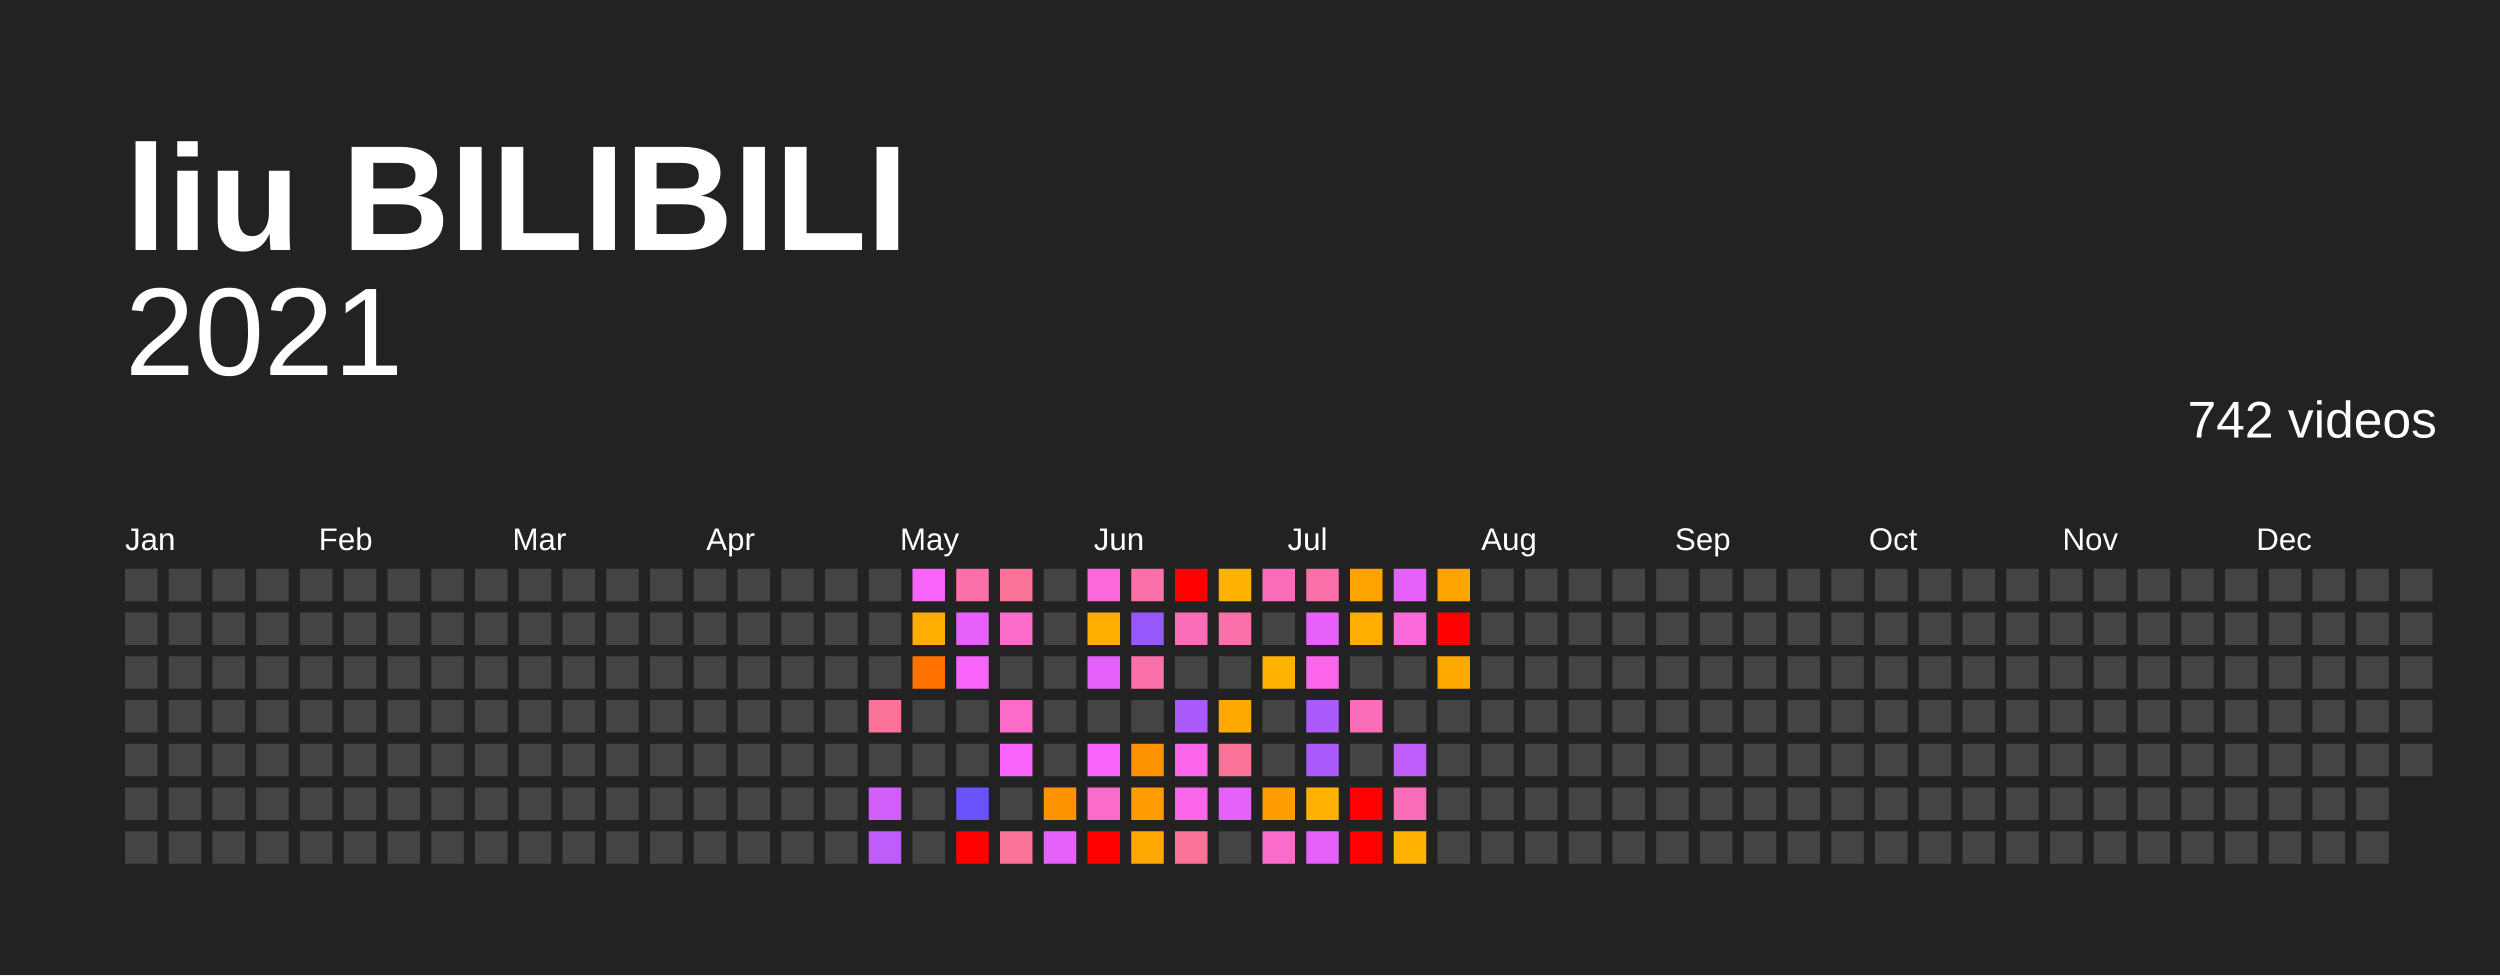
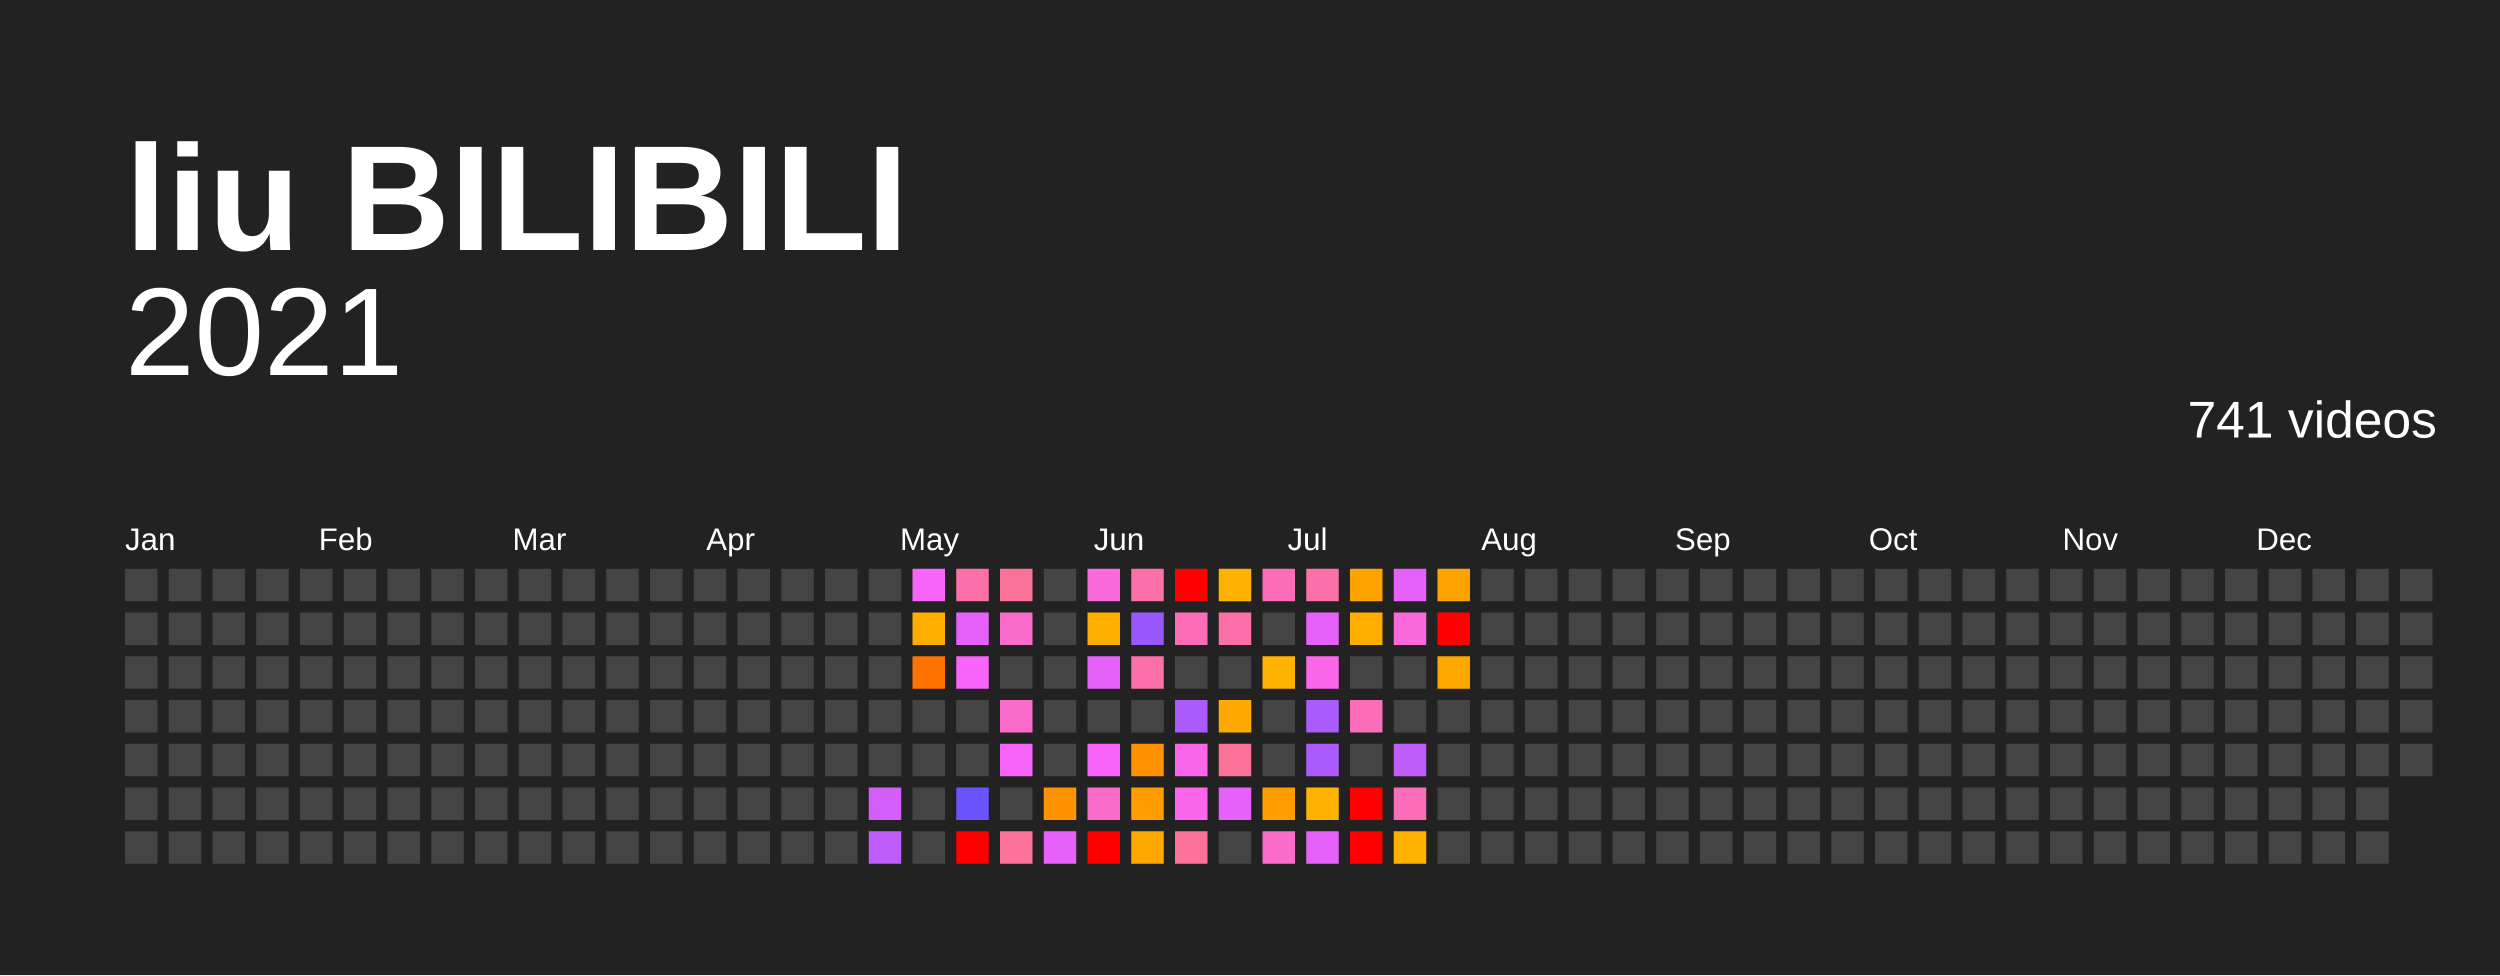
<svg xmlns="http://www.w3.org/2000/svg" baseProfile="full" height="78mm" version="1.1" viewBox="0,0,200,78" width="200mm">
  <defs />
  <rect fill="#222222" height="78" width="200" x="0" y="0" />
  <text fill="#FFFFFF" style="font-size:12px; font-family:Arial; font-weight:bold;" x="10" y="20">liu BILIBILI</text>
  <text alignment-baseline="hanging" fill="#FFFFFF" style="font-size:10.0px; font-family:Arial;" x="10" y="30">2021</text>
-   <text alignment-baseline="hanging" fill="#FFFFFF" style="font-size:4.125px; font-family:Arial;" x="175" y="35">742 videos</text>
+   <text alignment-baseline="hanging" fill="#FFFFFF" style="font-size:4.125px; font-family:Arial;" x="175" y="35">741 videos</text>
  <text fill="#FFFFFF" style="font-size:2.5px; font-family:Arial" x="10.0" y="44">Jan</text>
  <text fill="#FFFFFF" style="font-size:2.5px; font-family:Arial" x="25.5" y="44">Feb</text>
  <text fill="#FFFFFF" style="font-size:2.5px; font-family:Arial" x="41.0" y="44">Mar</text>
  <text fill="#FFFFFF" style="font-size:2.5px; font-family:Arial" x="56.5" y="44">Apr</text>
  <text fill="#FFFFFF" style="font-size:2.5px; font-family:Arial" x="72.0" y="44">May</text>
  <text fill="#FFFFFF" style="font-size:2.5px; font-family:Arial" x="87.5" y="44">Jun</text>
  <text fill="#FFFFFF" style="font-size:2.5px; font-family:Arial" x="103.0" y="44">Jul</text>
  <text fill="#FFFFFF" style="font-size:2.5px; font-family:Arial" x="118.5" y="44">Aug</text>
  <text fill="#FFFFFF" style="font-size:2.5px; font-family:Arial" x="134.0" y="44">Sep</text>
  <text fill="#FFFFFF" style="font-size:2.5px; font-family:Arial" x="149.5" y="44">Oct</text>
  <text fill="#FFFFFF" style="font-size:2.5px; font-family:Arial" x="165.0" y="44">Nov</text>
  <text fill="#FFFFFF" style="font-size:2.5px; font-family:Arial" x="180.5" y="44">Dec</text>
  <rect fill="#444444" height="2.6" width="2.6" x="10.0" y="45.5" />
  <rect fill="#444444" height="2.6" width="2.6" x="10.0" y="49.0" />
  <rect fill="#444444" height="2.6" width="2.6" x="10.0" y="52.5" />
  <rect fill="#444444" height="2.6" width="2.6" x="10.0" y="56.0" />
  <rect fill="#444444" height="2.6" width="2.6" x="10.0" y="59.5" />
  <rect fill="#444444" height="2.6" width="2.6" x="10.0" y="63.0" />
  <rect fill="#444444" height="2.6" width="2.6" x="10.0" y="66.5" />
  <rect fill="#444444" height="2.6" width="2.6" x="13.5" y="45.5" />
  <rect fill="#444444" height="2.6" width="2.6" x="13.5" y="49.0" />
  <rect fill="#444444" height="2.6" width="2.6" x="13.5" y="52.5" />
  <rect fill="#444444" height="2.6" width="2.6" x="13.5" y="56.0" />
  <rect fill="#444444" height="2.6" width="2.6" x="13.5" y="59.5" />
  <rect fill="#444444" height="2.6" width="2.6" x="13.5" y="63.0" />
  <rect fill="#444444" height="2.6" width="2.6" x="13.5" y="66.5" />
  <rect fill="#444444" height="2.6" width="2.6" x="17.0" y="45.5" />
  <rect fill="#444444" height="2.6" width="2.6" x="17.0" y="49.0" />
  <rect fill="#444444" height="2.6" width="2.6" x="17.0" y="52.5" />
  <rect fill="#444444" height="2.6" width="2.6" x="17.0" y="56.0" />
  <rect fill="#444444" height="2.6" width="2.6" x="17.0" y="59.5" />
  <rect fill="#444444" height="2.6" width="2.6" x="17.0" y="63.0" />
  <rect fill="#444444" height="2.6" width="2.6" x="17.0" y="66.5" />
  <rect fill="#444444" height="2.6" width="2.6" x="20.5" y="45.5" />
  <rect fill="#444444" height="2.6" width="2.6" x="20.5" y="49.0" />
  <rect fill="#444444" height="2.6" width="2.6" x="20.5" y="52.5" />
  <rect fill="#444444" height="2.6" width="2.6" x="20.5" y="56.0" />
  <rect fill="#444444" height="2.6" width="2.6" x="20.5" y="59.5" />
  <rect fill="#444444" height="2.6" width="2.6" x="20.5" y="63.0" />
  <rect fill="#444444" height="2.6" width="2.6" x="20.5" y="66.5" />
  <rect fill="#444444" height="2.6" width="2.6" x="24.0" y="45.5" />
  <rect fill="#444444" height="2.6" width="2.6" x="24.0" y="49.0" />
  <rect fill="#444444" height="2.6" width="2.6" x="24.0" y="52.5" />
  <rect fill="#444444" height="2.6" width="2.6" x="24.0" y="56.0" />
  <rect fill="#444444" height="2.6" width="2.6" x="24.0" y="59.5" />
  <rect fill="#444444" height="2.6" width="2.6" x="24.0" y="63.0" />
  <rect fill="#444444" height="2.6" width="2.6" x="24.0" y="66.5" />
  <rect fill="#444444" height="2.6" width="2.6" x="27.5" y="45.5" />
  <rect fill="#444444" height="2.6" width="2.6" x="27.5" y="49.0" />
  <rect fill="#444444" height="2.6" width="2.6" x="27.5" y="52.5" />
  <rect fill="#444444" height="2.6" width="2.6" x="27.5" y="56.0" />
  <rect fill="#444444" height="2.6" width="2.6" x="27.5" y="59.5" />
  <rect fill="#444444" height="2.6" width="2.6" x="27.5" y="63.0" />
  <rect fill="#444444" height="2.6" width="2.6" x="27.5" y="66.5" />
  <rect fill="#444444" height="2.6" width="2.6" x="31.0" y="45.5" />
  <rect fill="#444444" height="2.6" width="2.6" x="31.0" y="49.0" />
  <rect fill="#444444" height="2.6" width="2.6" x="31.0" y="52.5" />
  <rect fill="#444444" height="2.6" width="2.6" x="31.0" y="56.0" />
  <rect fill="#444444" height="2.6" width="2.6" x="31.0" y="59.5" />
  <rect fill="#444444" height="2.6" width="2.6" x="31.0" y="63.0" />
  <rect fill="#444444" height="2.6" width="2.6" x="31.0" y="66.5" />
  <rect fill="#444444" height="2.6" width="2.6" x="34.5" y="45.5" />
  <rect fill="#444444" height="2.6" width="2.6" x="34.5" y="49.0" />
  <rect fill="#444444" height="2.6" width="2.6" x="34.5" y="52.5" />
  <rect fill="#444444" height="2.6" width="2.6" x="34.5" y="56.0" />
  <rect fill="#444444" height="2.6" width="2.6" x="34.5" y="59.5" />
  <rect fill="#444444" height="2.6" width="2.6" x="34.5" y="63.0" />
  <rect fill="#444444" height="2.6" width="2.6" x="34.5" y="66.5" />
  <rect fill="#444444" height="2.6" width="2.6" x="38.0" y="45.5" />
  <rect fill="#444444" height="2.6" width="2.6" x="38.0" y="49.0" />
  <rect fill="#444444" height="2.6" width="2.6" x="38.0" y="52.5" />
  <rect fill="#444444" height="2.6" width="2.6" x="38.0" y="56.0" />
  <rect fill="#444444" height="2.6" width="2.6" x="38.0" y="59.5" />
  <rect fill="#444444" height="2.6" width="2.6" x="38.0" y="63.0" />
  <rect fill="#444444" height="2.6" width="2.6" x="38.0" y="66.5" />
  <rect fill="#444444" height="2.6" width="2.6" x="41.5" y="45.5" />
  <rect fill="#444444" height="2.6" width="2.6" x="41.5" y="49.0" />
  <rect fill="#444444" height="2.6" width="2.6" x="41.5" y="52.5" />
  <rect fill="#444444" height="2.6" width="2.6" x="41.5" y="56.0" />
  <rect fill="#444444" height="2.6" width="2.6" x="41.5" y="59.5" />
  <rect fill="#444444" height="2.6" width="2.6" x="41.5" y="63.0" />
  <rect fill="#444444" height="2.6" width="2.6" x="41.5" y="66.5" />
  <rect fill="#444444" height="2.6" width="2.6" x="45.0" y="45.5" />
  <rect fill="#444444" height="2.6" width="2.6" x="45.0" y="49.0" />
  <rect fill="#444444" height="2.6" width="2.6" x="45.0" y="52.5" />
  <rect fill="#444444" height="2.6" width="2.6" x="45.0" y="56.0" />
  <rect fill="#444444" height="2.6" width="2.6" x="45.0" y="59.5" />
  <rect fill="#444444" height="2.6" width="2.6" x="45.0" y="63.0" />
  <rect fill="#444444" height="2.6" width="2.6" x="45.0" y="66.5" />
  <rect fill="#444444" height="2.6" width="2.6" x="48.5" y="45.5" />
  <rect fill="#444444" height="2.6" width="2.6" x="48.5" y="49.0" />
  <rect fill="#444444" height="2.6" width="2.6" x="48.5" y="52.5" />
  <rect fill="#444444" height="2.6" width="2.6" x="48.5" y="56.0" />
  <rect fill="#444444" height="2.6" width="2.6" x="48.5" y="59.5" />
  <rect fill="#444444" height="2.6" width="2.6" x="48.5" y="63.0" />
  <rect fill="#444444" height="2.6" width="2.6" x="48.5" y="66.5" />
  <rect fill="#444444" height="2.6" width="2.6" x="52.0" y="45.5" />
  <rect fill="#444444" height="2.6" width="2.6" x="52.0" y="49.0" />
  <rect fill="#444444" height="2.6" width="2.6" x="52.0" y="52.5" />
  <rect fill="#444444" height="2.6" width="2.6" x="52.0" y="56.0" />
  <rect fill="#444444" height="2.6" width="2.6" x="52.0" y="59.5" />
  <rect fill="#444444" height="2.6" width="2.6" x="52.0" y="63.0" />
  <rect fill="#444444" height="2.6" width="2.6" x="52.0" y="66.5" />
  <rect fill="#444444" height="2.6" width="2.6" x="55.5" y="45.5" />
  <rect fill="#444444" height="2.6" width="2.6" x="55.5" y="49.0" />
  <rect fill="#444444" height="2.6" width="2.6" x="55.5" y="52.5" />
  <rect fill="#444444" height="2.6" width="2.6" x="55.5" y="56.0" />
  <rect fill="#444444" height="2.6" width="2.6" x="55.5" y="59.5" />
  <rect fill="#444444" height="2.6" width="2.6" x="55.5" y="63.0" />
  <rect fill="#444444" height="2.6" width="2.6" x="55.5" y="66.5" />
  <rect fill="#444444" height="2.6" width="2.6" x="59.0" y="45.5" />
  <rect fill="#444444" height="2.6" width="2.6" x="59.0" y="49.0" />
  <rect fill="#444444" height="2.6" width="2.6" x="59.0" y="52.5" />
  <rect fill="#444444" height="2.6" width="2.6" x="59.0" y="56.0" />
  <rect fill="#444444" height="2.6" width="2.6" x="59.0" y="59.5" />
  <rect fill="#444444" height="2.6" width="2.6" x="59.0" y="63.0" />
  <rect fill="#444444" height="2.6" width="2.6" x="59.0" y="66.5" />
  <rect fill="#444444" height="2.6" width="2.6" x="62.5" y="45.5" />
  <rect fill="#444444" height="2.6" width="2.6" x="62.5" y="49.0" />
  <rect fill="#444444" height="2.6" width="2.6" x="62.5" y="52.5" />
  <rect fill="#444444" height="2.6" width="2.6" x="62.5" y="56.0" />
  <rect fill="#444444" height="2.6" width="2.6" x="62.5" y="59.5" />
  <rect fill="#444444" height="2.6" width="2.6" x="62.5" y="63.0" />
  <rect fill="#444444" height="2.6" width="2.6" x="62.5" y="66.5" />
  <rect fill="#444444" height="2.6" width="2.6" x="66.0" y="45.5" />
  <rect fill="#444444" height="2.6" width="2.6" x="66.0" y="49.0" />
  <rect fill="#444444" height="2.6" width="2.6" x="66.0" y="52.5" />
  <rect fill="#444444" height="2.6" width="2.6" x="66.0" y="56.0" />
  <rect fill="#444444" height="2.6" width="2.6" x="66.0" y="59.5" />
  <rect fill="#444444" height="2.6" width="2.6" x="66.0" y="63.0" />
  <rect fill="#444444" height="2.6" width="2.6" x="66.0" y="66.5" />
  <rect fill="#444444" height="2.6" width="2.6" x="69.5" y="45.5" />
  <rect fill="#444444" height="2.6" width="2.6" x="69.5" y="49.0" />
  <rect fill="#444444" height="2.6" width="2.6" x="69.5" y="52.5" />
-   <rect fill="#fb7299" height="2.6" width="2.6" x="69.5" y="56.0" />
+   <rect fill="#444444" height="2.6" width="2.6" x="69.5" y="56.0" />
  <rect fill="#444444" height="2.6" width="2.6" x="69.5" y="59.5" />
  <rect fill="#d35ffb" height="2.6" width="2.6" x="69.5" y="63.0" />
  <rect fill="#bf5dfb" height="2.6" width="2.6" x="69.5" y="66.5" />
  <rect fill="#f964fb" height="2.6" width="2.6" x="73.0" y="45.5" />
  <rect fill="#ffae00" height="2.6" width="2.6" x="73.0" y="49.0" />
  <rect fill="#ff7200" height="2.6" width="2.6" x="73.0" y="52.5" />
  <rect fill="#444444" height="2.6" width="2.6" x="73.0" y="56.0" />
  <rect fill="#444444" height="2.6" width="2.6" x="73.0" y="59.5" />
  <rect fill="#444444" height="2.6" width="2.6" x="73.0" y="63.0" />
  <rect fill="#444444" height="2.6" width="2.6" x="73.0" y="66.5" />
  <rect fill="#fb70a8" height="2.6" width="2.6" x="76.5" y="45.5" />
  <rect fill="#e661fb" height="2.6" width="2.6" x="76.5" y="49.0" />
  <rect fill="#f964fb" height="2.6" width="2.6" x="76.5" y="52.5" />
  <rect fill="#444444" height="2.6" width="2.6" x="76.5" y="56.0" />
  <rect fill="#444444" height="2.6" width="2.6" x="76.5" y="59.5" />
  <rect fill="#6a53fb" height="2.6" width="2.6" x="76.5" y="63.0" />
  <rect fill="red" height="2.6" width="2.6" x="76.5" y="66.5" />
  <rect fill="#fb7299" height="2.6" width="2.6" x="80.0" y="45.5" />
  <rect fill="#fb6bc9" height="2.6" width="2.6" x="80.0" y="49.0" />
  <rect fill="#444444" height="2.6" width="2.6" x="80.0" y="52.5" />
  <rect fill="#fb6bc9" height="2.6" width="2.6" x="80.0" y="56.0" />
  <rect fill="#f964fb" height="2.6" width="2.6" x="80.0" y="59.5" />
  <rect fill="#444444" height="2.6" width="2.6" x="80.0" y="63.0" />
  <rect fill="#fb7299" height="2.6" width="2.6" x="80.0" y="66.5" />
  <rect fill="#444444" height="2.6" width="2.6" x="83.5" y="45.5" />
  <rect fill="#444444" height="2.6" width="2.6" x="83.5" y="49.0" />
  <rect fill="#444444" height="2.6" width="2.6" x="83.5" y="52.5" />
  <rect fill="#444444" height="2.6" width="2.6" x="83.5" y="56.0" />
  <rect fill="#444444" height="2.6" width="2.6" x="83.5" y="59.5" />
  <rect fill="#ff9200" height="2.6" width="2.6" x="83.5" y="63.0" />
  <rect fill="#e661fb" height="2.6" width="2.6" x="83.5" y="66.5" />
  <rect fill="#fb69da" height="2.6" width="2.6" x="87.0" y="45.5" />
  <rect fill="#ffae00" height="2.6" width="2.6" x="87.0" y="49.0" />
  <rect fill="#e661fb" height="2.6" width="2.6" x="87.0" y="52.5" />
  <rect fill="#444444" height="2.6" width="2.6" x="87.0" y="56.0" />
  <rect fill="#f964fb" height="2.6" width="2.6" x="87.0" y="59.5" />
  <rect fill="#fb6bc9" height="2.6" width="2.6" x="87.0" y="63.0" />
  <rect fill="red" height="2.6" width="2.6" x="87.0" y="66.5" />
  <rect fill="#fb70a8" height="2.6" width="2.6" x="90.5" y="45.5" />
  <rect fill="#9658fb" height="2.6" width="2.6" x="90.5" y="49.0" />
  <rect fill="#fb70a8" height="2.6" width="2.6" x="90.5" y="52.5" />
  <rect fill="#444444" height="2.6" width="2.6" x="90.5" y="56.0" />
  <rect fill="#ff9200" height="2.6" width="2.6" x="90.5" y="59.5" />
  <rect fill="#ff9d00" height="2.6" width="2.6" x="90.5" y="63.0" />
  <rect fill="#ffa800" height="2.6" width="2.6" x="90.5" y="66.5" />
  <rect fill="red" height="2.6" width="2.6" x="94.0" y="45.5" />
  <rect fill="#fb6db8" height="2.6" width="2.6" x="94.0" y="49.0" />
  <rect fill="#444444" height="2.6" width="2.6" x="94.0" y="52.5" />
  <rect fill="#ab5afb" height="2.6" width="2.6" x="94.0" y="56.0" />
  <rect fill="#fb66eb" height="2.6" width="2.6" x="94.0" y="59.5" />
  <rect fill="#fb66eb" height="2.6" width="2.6" x="94.0" y="63.0" />
  <rect fill="#fb7299" height="2.6" width="2.6" x="94.0" y="66.5" />
  <rect fill="#ffb300" height="2.6" width="2.6" x="97.5" y="45.5" />
  <rect fill="#fb70a8" height="2.6" width="2.6" x="97.5" y="49.0" />
  <rect fill="#444444" height="2.6" width="2.6" x="97.5" y="52.5" />
  <rect fill="#ffa800" height="2.6" width="2.6" x="97.5" y="56.0" />
  <rect fill="#fb7299" height="2.6" width="2.6" x="97.5" y="59.5" />
  <rect fill="#e661fb" height="2.6" width="2.6" x="97.5" y="63.0" />
  <rect fill="#444444" height="2.6" width="2.6" x="97.5" y="66.5" />
  <rect fill="#fb6db8" height="2.6" width="2.6" x="101.0" y="45.5" />
  <rect fill="#444444" height="2.6" width="2.6" x="101.0" y="49.0" />
  <rect fill="#ffb300" height="2.6" width="2.6" x="101.0" y="52.5" />
  <rect fill="#444444" height="2.6" width="2.6" x="101.0" y="56.0" />
  <rect fill="#444444" height="2.6" width="2.6" x="101.0" y="59.5" />
  <rect fill="#ff9d00" height="2.6" width="2.6" x="101.0" y="63.0" />
  <rect fill="#fb6bc9" height="2.6" width="2.6" x="101.0" y="66.5" />
  <rect fill="#fb70a8" height="2.6" width="2.6" x="104.5" y="45.5" />
  <rect fill="#e661fb" height="2.6" width="2.6" x="104.5" y="49.0" />
  <rect fill="#fb66eb" height="2.6" width="2.6" x="104.5" y="52.5" />
  <rect fill="#ab5afb" height="2.6" width="2.6" x="104.5" y="56.0" />
  <rect fill="#ab5afb" height="2.6" width="2.6" x="104.5" y="59.5" />
  <rect fill="#ffb300" height="2.6" width="2.6" x="104.5" y="63.0" />
  <rect fill="#e661fb" height="2.6" width="2.6" x="104.5" y="66.5" />
  <rect fill="#ffa300" height="2.6" width="2.6" x="108.0" y="45.5" />
  <rect fill="#ffae00" height="2.6" width="2.6" x="108.0" y="49.0" />
  <rect fill="#444444" height="2.6" width="2.6" x="108.0" y="52.5" />
  <rect fill="#fb6db8" height="2.6" width="2.6" x="108.0" y="56.0" />
  <rect fill="#444444" height="2.6" width="2.6" x="108.0" y="59.5" />
  <rect fill="red" height="2.6" width="2.6" x="108.0" y="63.0" />
  <rect fill="red" height="2.6" width="2.6" x="108.0" y="66.5" />
  <rect fill="#e661fb" height="2.6" width="2.6" x="111.5" y="45.5" />
  <rect fill="#fb69da" height="2.6" width="2.6" x="111.5" y="49.0" />
  <rect fill="#444444" height="2.6" width="2.6" x="111.5" y="52.5" />
  <rect fill="#444444" height="2.6" width="2.6" x="111.5" y="56.0" />
  <rect fill="#bf5dfb" height="2.6" width="2.6" x="111.5" y="59.5" />
  <rect fill="#fb6db8" height="2.6" width="2.6" x="111.5" y="63.0" />
  <rect fill="#ffb300" height="2.6" width="2.6" x="111.5" y="66.5" />
  <rect fill="#ffa300" height="2.6" width="2.6" x="115.0" y="45.5" />
  <rect fill="red" height="2.6" width="2.6" x="115.0" y="49.0" />
  <rect fill="#ffa800" height="2.6" width="2.6" x="115.0" y="52.5" />
  <rect fill="#444444" height="2.6" width="2.6" x="115.0" y="56.0" />
  <rect fill="#444444" height="2.6" width="2.6" x="115.0" y="59.5" />
  <rect fill="#444444" height="2.6" width="2.6" x="115.0" y="63.0" />
  <rect fill="#444444" height="2.6" width="2.6" x="115.0" y="66.5" />
  <rect fill="#444444" height="2.6" width="2.6" x="118.5" y="45.5" />
  <rect fill="#444444" height="2.6" width="2.6" x="118.5" y="49.0" />
  <rect fill="#444444" height="2.6" width="2.6" x="118.5" y="52.5" />
  <rect fill="#444444" height="2.6" width="2.6" x="118.5" y="56.0" />
  <rect fill="#444444" height="2.6" width="2.6" x="118.5" y="59.5" />
  <rect fill="#444444" height="2.6" width="2.6" x="118.5" y="63.0" />
  <rect fill="#444444" height="2.6" width="2.6" x="118.5" y="66.5" />
  <rect fill="#444444" height="2.6" width="2.6" x="122.0" y="45.5" />
  <rect fill="#444444" height="2.6" width="2.6" x="122.0" y="49.0" />
  <rect fill="#444444" height="2.6" width="2.6" x="122.0" y="52.5" />
  <rect fill="#444444" height="2.6" width="2.6" x="122.0" y="56.0" />
  <rect fill="#444444" height="2.6" width="2.6" x="122.0" y="59.5" />
  <rect fill="#444444" height="2.6" width="2.6" x="122.0" y="63.0" />
  <rect fill="#444444" height="2.6" width="2.6" x="122.0" y="66.5" />
  <rect fill="#444444" height="2.6" width="2.6" x="125.5" y="45.5" />
  <rect fill="#444444" height="2.6" width="2.6" x="125.5" y="49.0" />
  <rect fill="#444444" height="2.6" width="2.6" x="125.5" y="52.5" />
  <rect fill="#444444" height="2.6" width="2.6" x="125.5" y="56.0" />
  <rect fill="#444444" height="2.6" width="2.6" x="125.5" y="59.5" />
  <rect fill="#444444" height="2.6" width="2.6" x="125.5" y="63.0" />
  <rect fill="#444444" height="2.6" width="2.6" x="125.5" y="66.5" />
  <rect fill="#444444" height="2.6" width="2.6" x="129.0" y="45.5" />
  <rect fill="#444444" height="2.6" width="2.6" x="129.0" y="49.0" />
  <rect fill="#444444" height="2.6" width="2.6" x="129.0" y="52.5" />
  <rect fill="#444444" height="2.6" width="2.6" x="129.0" y="56.0" />
  <rect fill="#444444" height="2.6" width="2.6" x="129.0" y="59.5" />
  <rect fill="#444444" height="2.6" width="2.6" x="129.0" y="63.0" />
  <rect fill="#444444" height="2.6" width="2.6" x="129.0" y="66.5" />
  <rect fill="#444444" height="2.6" width="2.6" x="132.5" y="45.5" />
  <rect fill="#444444" height="2.6" width="2.6" x="132.5" y="49.0" />
  <rect fill="#444444" height="2.6" width="2.6" x="132.5" y="52.5" />
  <rect fill="#444444" height="2.6" width="2.6" x="132.5" y="56.0" />
  <rect fill="#444444" height="2.6" width="2.6" x="132.5" y="59.5" />
  <rect fill="#444444" height="2.6" width="2.6" x="132.5" y="63.0" />
  <rect fill="#444444" height="2.6" width="2.6" x="132.5" y="66.5" />
  <rect fill="#444444" height="2.6" width="2.6" x="136.0" y="45.5" />
  <rect fill="#444444" height="2.6" width="2.6" x="136.0" y="49.0" />
  <rect fill="#444444" height="2.6" width="2.6" x="136.0" y="52.5" />
  <rect fill="#444444" height="2.6" width="2.6" x="136.0" y="56.0" />
  <rect fill="#444444" height="2.6" width="2.6" x="136.0" y="59.5" />
  <rect fill="#444444" height="2.6" width="2.6" x="136.0" y="63.0" />
  <rect fill="#444444" height="2.6" width="2.6" x="136.0" y="66.5" />
  <rect fill="#444444" height="2.6" width="2.6" x="139.5" y="45.5" />
  <rect fill="#444444" height="2.6" width="2.6" x="139.5" y="49.0" />
  <rect fill="#444444" height="2.6" width="2.6" x="139.5" y="52.5" />
  <rect fill="#444444" height="2.6" width="2.6" x="139.5" y="56.0" />
  <rect fill="#444444" height="2.6" width="2.6" x="139.5" y="59.5" />
  <rect fill="#444444" height="2.6" width="2.6" x="139.5" y="63.0" />
  <rect fill="#444444" height="2.6" width="2.6" x="139.5" y="66.5" />
  <rect fill="#444444" height="2.6" width="2.6" x="143.0" y="45.5" />
  <rect fill="#444444" height="2.6" width="2.6" x="143.0" y="49.0" />
  <rect fill="#444444" height="2.6" width="2.6" x="143.0" y="52.5" />
  <rect fill="#444444" height="2.6" width="2.6" x="143.0" y="56.0" />
  <rect fill="#444444" height="2.6" width="2.6" x="143.0" y="59.5" />
  <rect fill="#444444" height="2.6" width="2.6" x="143.0" y="63.0" />
  <rect fill="#444444" height="2.6" width="2.6" x="143.0" y="66.5" />
  <rect fill="#444444" height="2.6" width="2.6" x="146.5" y="45.5" />
  <rect fill="#444444" height="2.6" width="2.6" x="146.5" y="49.0" />
  <rect fill="#444444" height="2.6" width="2.6" x="146.5" y="52.5" />
  <rect fill="#444444" height="2.6" width="2.6" x="146.5" y="56.0" />
  <rect fill="#444444" height="2.6" width="2.6" x="146.5" y="59.5" />
  <rect fill="#444444" height="2.6" width="2.6" x="146.5" y="63.0" />
  <rect fill="#444444" height="2.6" width="2.6" x="146.5" y="66.5" />
  <rect fill="#444444" height="2.6" width="2.6" x="150.0" y="45.5" />
  <rect fill="#444444" height="2.6" width="2.6" x="150.0" y="49.0" />
  <rect fill="#444444" height="2.6" width="2.6" x="150.0" y="52.5" />
  <rect fill="#444444" height="2.6" width="2.6" x="150.0" y="56.0" />
  <rect fill="#444444" height="2.6" width="2.6" x="150.0" y="59.5" />
  <rect fill="#444444" height="2.6" width="2.6" x="150.0" y="63.0" />
  <rect fill="#444444" height="2.6" width="2.6" x="150.0" y="66.5" />
  <rect fill="#444444" height="2.6" width="2.6" x="153.5" y="45.5" />
  <rect fill="#444444" height="2.6" width="2.6" x="153.5" y="49.0" />
  <rect fill="#444444" height="2.6" width="2.6" x="153.5" y="52.5" />
  <rect fill="#444444" height="2.6" width="2.6" x="153.5" y="56.0" />
  <rect fill="#444444" height="2.6" width="2.6" x="153.5" y="59.5" />
  <rect fill="#444444" height="2.6" width="2.6" x="153.5" y="63.0" />
  <rect fill="#444444" height="2.6" width="2.6" x="153.5" y="66.5" />
  <rect fill="#444444" height="2.6" width="2.6" x="157.0" y="45.5" />
  <rect fill="#444444" height="2.6" width="2.6" x="157.0" y="49.0" />
  <rect fill="#444444" height="2.6" width="2.6" x="157.0" y="52.5" />
  <rect fill="#444444" height="2.6" width="2.6" x="157.0" y="56.0" />
  <rect fill="#444444" height="2.6" width="2.6" x="157.0" y="59.5" />
  <rect fill="#444444" height="2.6" width="2.6" x="157.0" y="63.0" />
  <rect fill="#444444" height="2.6" width="2.6" x="157.0" y="66.5" />
  <rect fill="#444444" height="2.6" width="2.6" x="160.5" y="45.5" />
  <rect fill="#444444" height="2.6" width="2.6" x="160.5" y="49.0" />
  <rect fill="#444444" height="2.6" width="2.6" x="160.5" y="52.5" />
  <rect fill="#444444" height="2.6" width="2.6" x="160.5" y="56.0" />
  <rect fill="#444444" height="2.6" width="2.6" x="160.5" y="59.5" />
  <rect fill="#444444" height="2.6" width="2.6" x="160.5" y="63.0" />
  <rect fill="#444444" height="2.6" width="2.6" x="160.5" y="66.5" />
  <rect fill="#444444" height="2.6" width="2.6" x="164.0" y="45.5" />
  <rect fill="#444444" height="2.6" width="2.6" x="164.0" y="49.0" />
  <rect fill="#444444" height="2.6" width="2.6" x="164.0" y="52.5" />
  <rect fill="#444444" height="2.6" width="2.6" x="164.0" y="56.0" />
  <rect fill="#444444" height="2.6" width="2.6" x="164.0" y="59.5" />
  <rect fill="#444444" height="2.6" width="2.6" x="164.0" y="63.0" />
  <rect fill="#444444" height="2.6" width="2.6" x="164.0" y="66.5" />
  <rect fill="#444444" height="2.6" width="2.6" x="167.5" y="45.5" />
  <rect fill="#444444" height="2.6" width="2.6" x="167.5" y="49.0" />
  <rect fill="#444444" height="2.6" width="2.6" x="167.5" y="52.5" />
  <rect fill="#444444" height="2.6" width="2.6" x="167.5" y="56.0" />
  <rect fill="#444444" height="2.6" width="2.6" x="167.5" y="59.5" />
  <rect fill="#444444" height="2.6" width="2.6" x="167.5" y="63.0" />
  <rect fill="#444444" height="2.6" width="2.6" x="167.5" y="66.5" />
  <rect fill="#444444" height="2.6" width="2.6" x="171.0" y="45.5" />
  <rect fill="#444444" height="2.6" width="2.6" x="171.0" y="49.0" />
  <rect fill="#444444" height="2.6" width="2.6" x="171.0" y="52.5" />
  <rect fill="#444444" height="2.6" width="2.6" x="171.0" y="56.0" />
  <rect fill="#444444" height="2.6" width="2.6" x="171.0" y="59.5" />
  <rect fill="#444444" height="2.6" width="2.6" x="171.0" y="63.0" />
  <rect fill="#444444" height="2.6" width="2.6" x="171.0" y="66.5" />
  <rect fill="#444444" height="2.6" width="2.6" x="174.5" y="45.5" />
  <rect fill="#444444" height="2.6" width="2.6" x="174.5" y="49.0" />
  <rect fill="#444444" height="2.6" width="2.6" x="174.5" y="52.5" />
  <rect fill="#444444" height="2.6" width="2.6" x="174.5" y="56.0" />
  <rect fill="#444444" height="2.6" width="2.6" x="174.5" y="59.5" />
  <rect fill="#444444" height="2.6" width="2.6" x="174.5" y="63.0" />
  <rect fill="#444444" height="2.6" width="2.6" x="174.5" y="66.5" />
  <rect fill="#444444" height="2.6" width="2.6" x="178.0" y="45.5" />
  <rect fill="#444444" height="2.6" width="2.6" x="178.0" y="49.0" />
  <rect fill="#444444" height="2.6" width="2.6" x="178.0" y="52.5" />
  <rect fill="#444444" height="2.6" width="2.6" x="178.0" y="56.0" />
  <rect fill="#444444" height="2.6" width="2.6" x="178.0" y="59.5" />
  <rect fill="#444444" height="2.6" width="2.6" x="178.0" y="63.0" />
  <rect fill="#444444" height="2.6" width="2.6" x="178.0" y="66.5" />
  <rect fill="#444444" height="2.6" width="2.6" x="181.5" y="45.5" />
  <rect fill="#444444" height="2.6" width="2.6" x="181.5" y="49.0" />
  <rect fill="#444444" height="2.6" width="2.6" x="181.5" y="52.5" />
  <rect fill="#444444" height="2.6" width="2.6" x="181.5" y="56.0" />
  <rect fill="#444444" height="2.6" width="2.6" x="181.5" y="59.5" />
  <rect fill="#444444" height="2.6" width="2.6" x="181.5" y="63.0" />
  <rect fill="#444444" height="2.6" width="2.6" x="181.5" y="66.5" />
  <rect fill="#444444" height="2.6" width="2.6" x="185.0" y="45.5" />
  <rect fill="#444444" height="2.6" width="2.6" x="185.0" y="49.0" />
  <rect fill="#444444" height="2.6" width="2.6" x="185.0" y="52.5" />
  <rect fill="#444444" height="2.6" width="2.6" x="185.0" y="56.0" />
  <rect fill="#444444" height="2.6" width="2.6" x="185.0" y="59.5" />
  <rect fill="#444444" height="2.6" width="2.6" x="185.0" y="63.0" />
  <rect fill="#444444" height="2.6" width="2.6" x="185.0" y="66.5" />
  <rect fill="#444444" height="2.6" width="2.6" x="188.5" y="45.5" />
  <rect fill="#444444" height="2.6" width="2.6" x="188.5" y="49.0" />
  <rect fill="#444444" height="2.6" width="2.6" x="188.5" y="52.5" />
  <rect fill="#444444" height="2.6" width="2.6" x="188.5" y="56.0" />
  <rect fill="#444444" height="2.6" width="2.6" x="188.5" y="59.5" />
  <rect fill="#444444" height="2.6" width="2.6" x="188.5" y="63.0" />
  <rect fill="#444444" height="2.6" width="2.6" x="188.5" y="66.5" />
  <rect fill="#444444" height="2.6" width="2.6" x="192.0" y="45.5" />
  <rect fill="#444444" height="2.6" width="2.6" x="192.0" y="49.0" />
  <rect fill="#444444" height="2.6" width="2.6" x="192.0" y="52.5" />
  <rect fill="#444444" height="2.6" width="2.6" x="192.0" y="56.0" />
  <rect fill="#444444" height="2.6" width="2.6" x="192.0" y="59.5" />
</svg>
